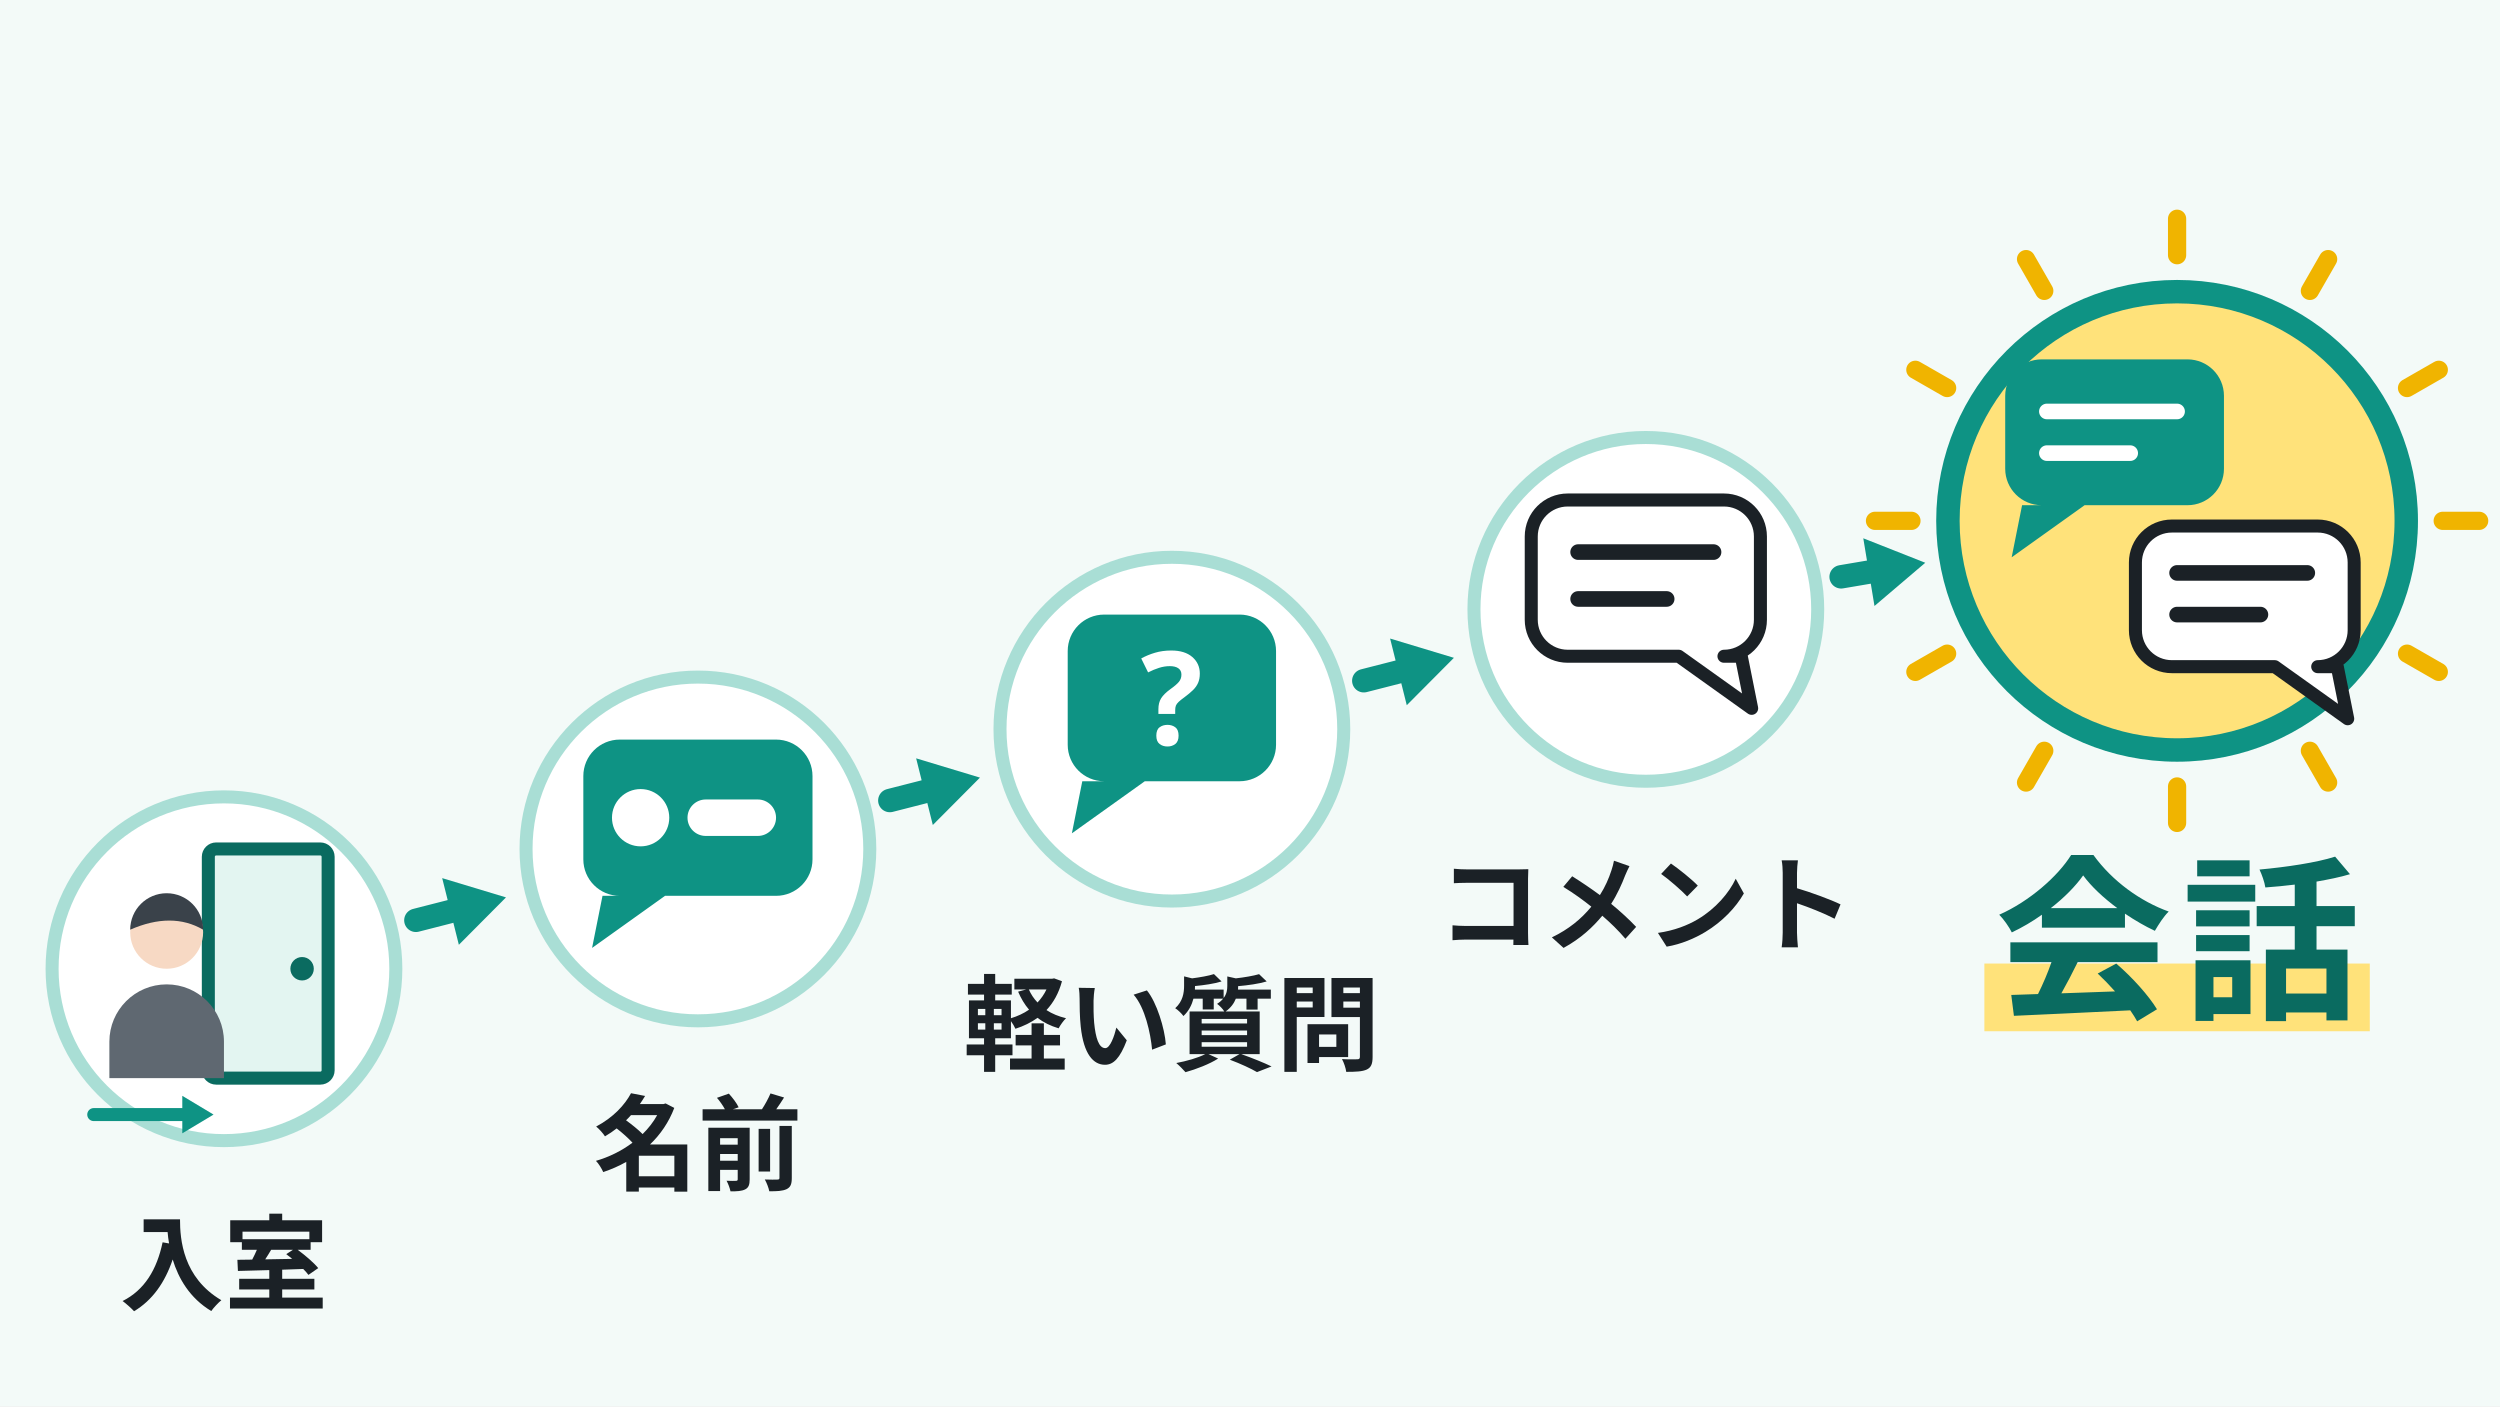
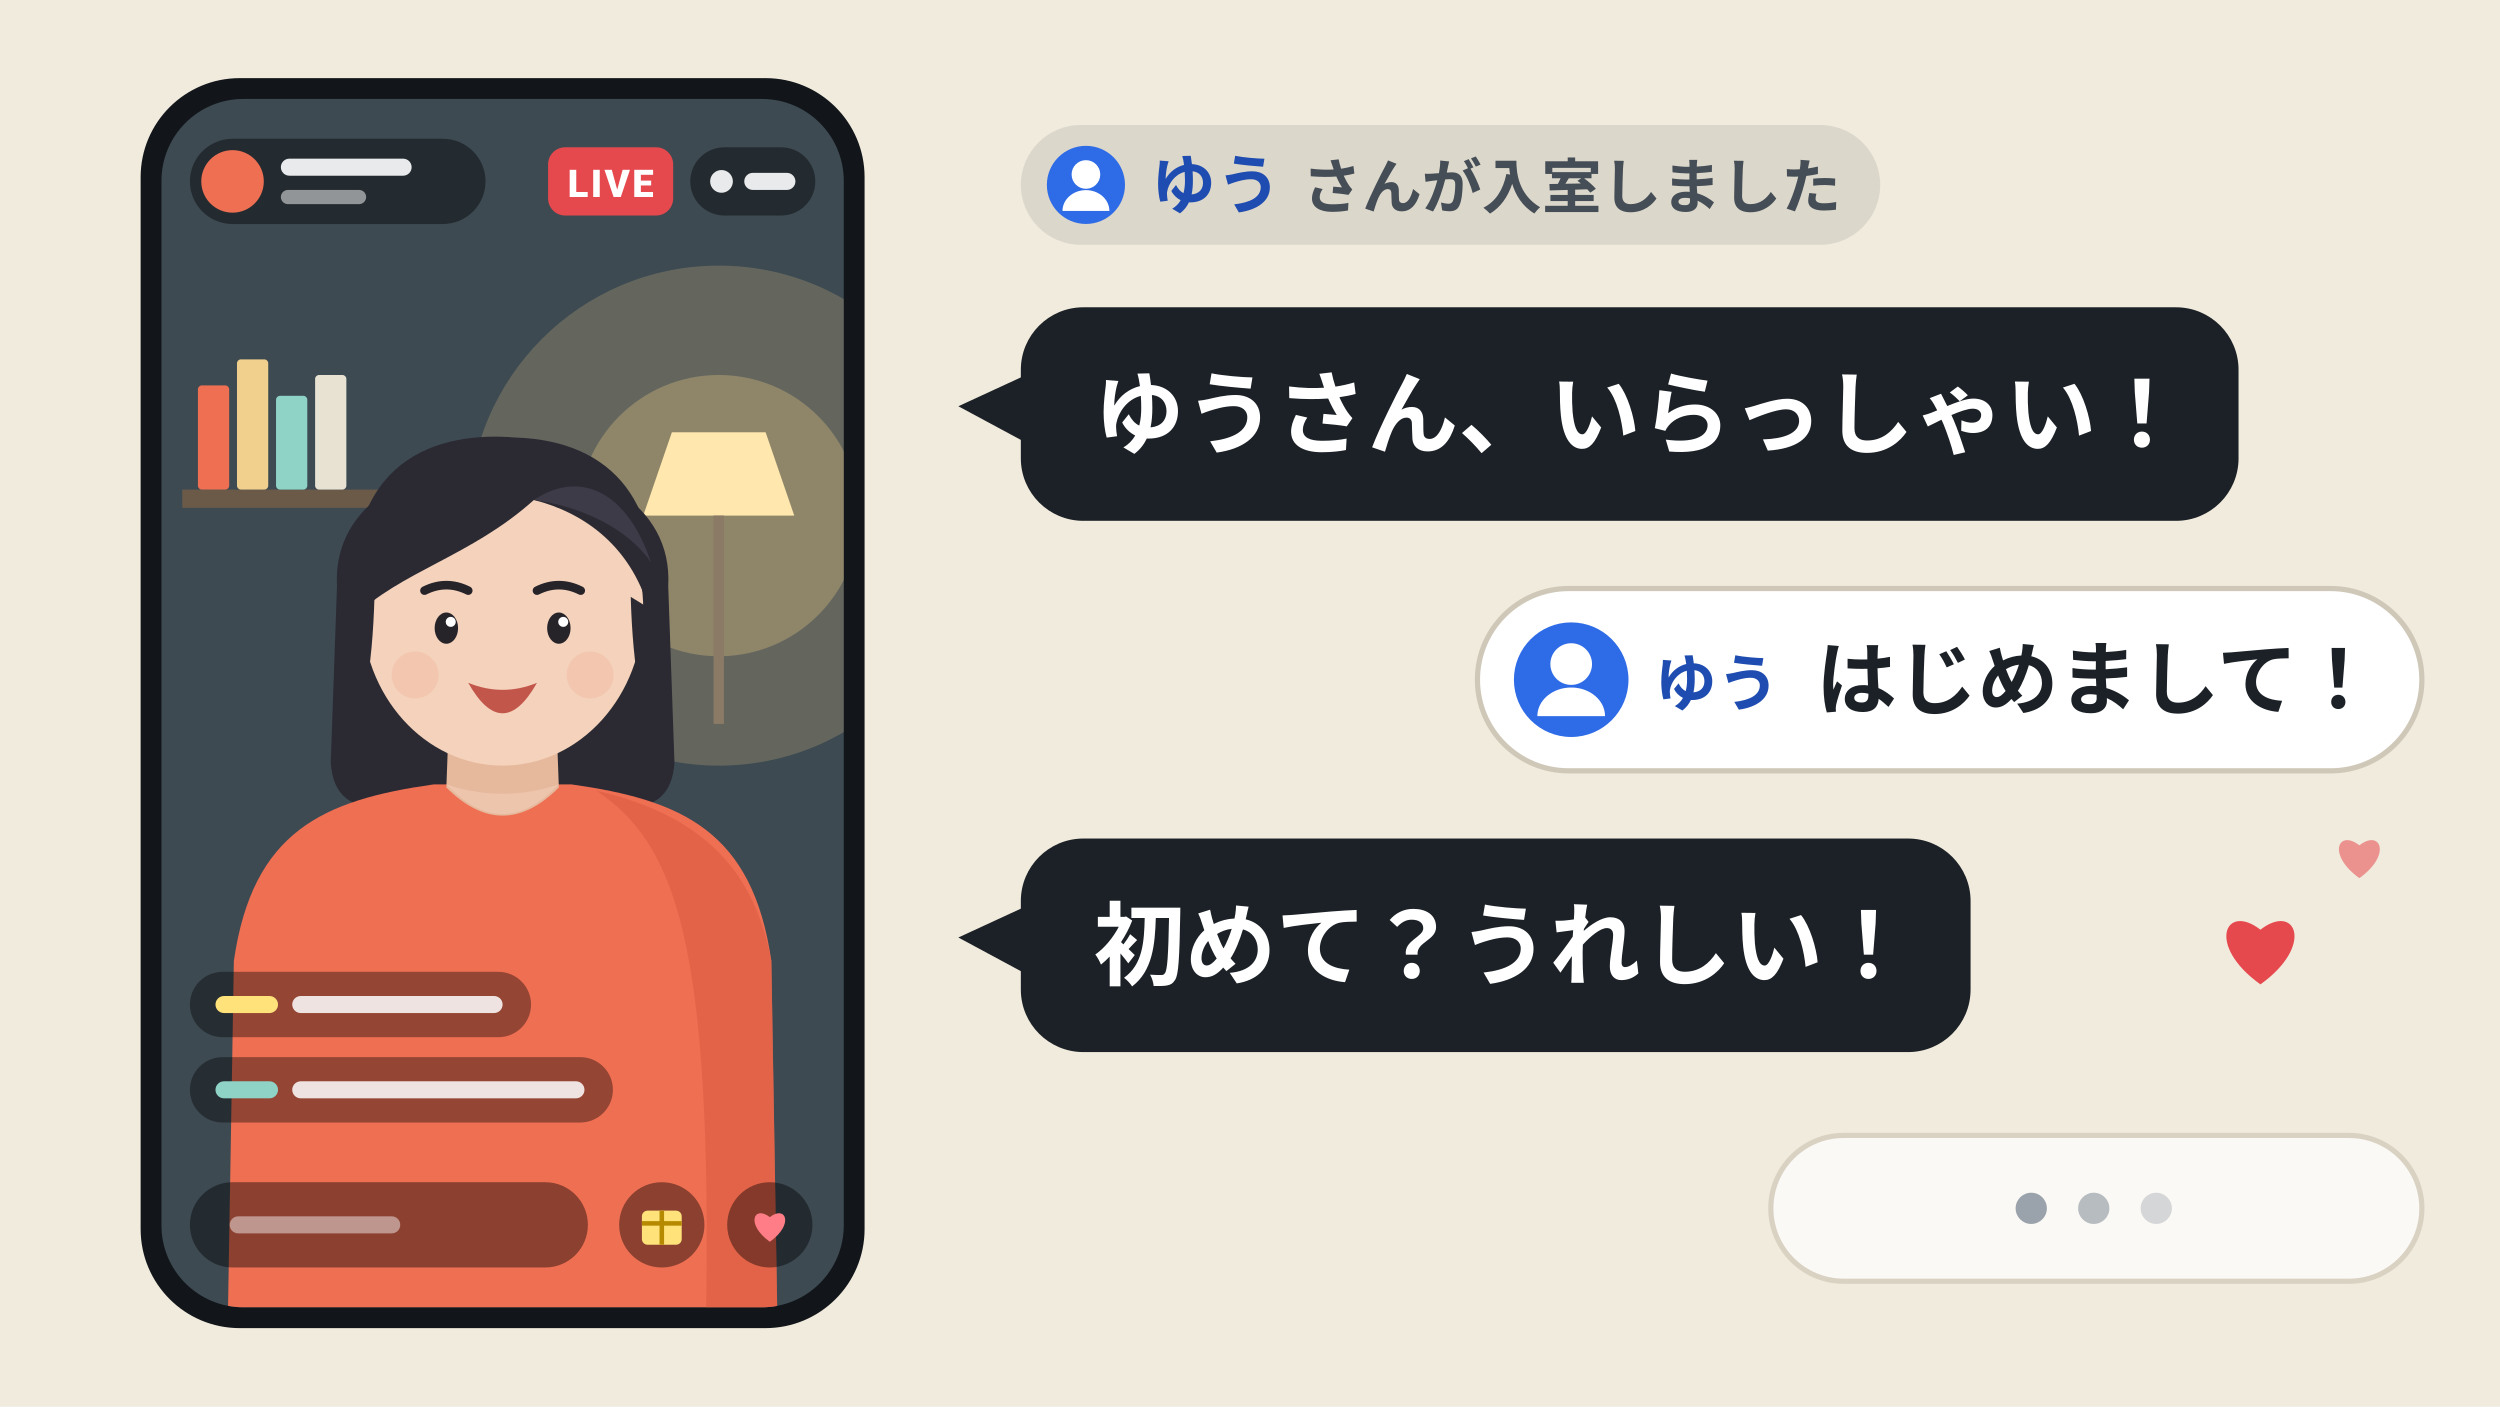
- <svg xmlns="http://www.w3.org/2000/svg" viewBox="0 0 960 540" role="img" aria-label="初見が来てからの流れ。入室、名前、軽い質問、コメント、会話の順に矢印でつながり、最後の会話が到達点として強調されている。" font-family="'Hiragino Sans','Hiragino Kaku Gothic ProN','Noto Sans JP','Yu Gothic',sans-serif">
-   <rect width="960" height="540" fill="#f3faf8" />
-   <g opacity="1">
-     <path d="M159.7,353.4 L173.0,350.0" stroke="#0e9384" stroke-width="9" stroke-linecap="round" fill="none" />
-     <path d="M194.3,344.6 L176.2,362.8 L169.8,337.2Z" fill="#0e9384" />
+ <svg xmlns="http://www.w3.org/2000/svg" viewBox="0 0 960 540" role="img" aria-label="LIVE の画面と会話の流れの図。左に配信者が映る縦長の LIVE 画面。右に上から順に、「ゆうさんが入室しました」の帯、配信者の吹き出し「ゆうさん、いらっしゃい！」、視聴者のコメント「はじめまして！」、配信者がそれを拾う吹き出し「初めて？うれしい！」。" font-family="'Hiragino Sans','Hiragino Kaku Gothic ProN','Noto Sans JP','Yu Gothic',sans-serif">
+   <rect width="960" height="540" fill="#f1ebdd" />
+   <rect x="55" y="31" width="276" height="478" rx="37.04" fill="#12161a" stroke="#12161a" stroke-width="2" />
+   <clipPath id="CT-003-hero-c1">
+     <rect x="62" y="38" width="262" height="464" rx="31.44" />
+   </clipPath>
+   <g clip-path="url(#CT-003-hero-c1)">
+     <rect x="62" y="38" width="262" height="464" fill="#3d4a52" />
+     <circle cx="276" cy="198" r="96" fill="#ffd98a" opacity="0.2" />
+     <circle cx="276" cy="198" r="54" fill="#ffd98a" opacity="0.28" />
+     <rect x="70" y="188" width="84" height="7" fill="#6b5a48" />
+     <rect x="76" y="148" width="12" height="40" rx="1.5" fill="#ef6f53" />
+     <rect x="91" y="138" width="12" height="50" rx="1.5" fill="#f0d08c" />
+     <rect x="106" y="152" width="12" height="36" rx="1.5" fill="#8fd3c7" />
+     <rect x="121" y="144" width="12" height="44" rx="1.5" fill="#e8e2d2" />
+     <path d="M258,166 l36,0 l11,32 l-58,0 Z" fill="#ffe7ad" />
+     <rect x="274" y="198" width="4" height="80" fill="#8a7a66" />
+     <g transform="translate(193,234) scale(60)">
+       <path d="M-1.06,-0.15 C-1.12,-1.22 1.12,-1.22 1.06,-0.15 L1.1,0.98 Q1.08,1.3 0.74,1.26 L-0.74,1.26 Q-1.08,1.3 -1.1,0.98 Z" fill="#2b2a33" />
+       <path d="M-0.44,1.12 C-1.15,1.22 -1.6,1.42 -1.72,2.25 L-1.76,4.633 L1.76,4.633 L1.72,2.25 C1.6,1.42 1.15,1.22 0.44,1.12 Z" fill="#ef6f53" />
+       <path d="M1.72,2.25 C1.6,1.6 1.2,1.3 0.6,1.16 C1.1,1.5 1.35,2.1 1.3,4.633 L1.76,4.633 Z" fill="#d95a40" opacity="0.55" />
+       <path d="M-0.34,0.6 L-0.36,1.14 Q0,1.5 0.36,1.14 L0.34,0.6 Z" fill="#e6b89c" />
+       <path d="M-0.36,1.12 Q0,1.5 0.36,1.12 Q0,1.24 -0.36,1.12 Z" fill="#f4d2bb" opacity="0.5" />
+       <ellipse cx="0" cy="0" rx="0.9" ry="1.0" fill="#f4d2bb" />
+       <path d="M-0.95,0.05 C-1.04,-0.98 -0.4,-1.14 0.08,-1.1 C0.72,-1.08 1.04,-0.66 0.95,0.05 C0.84,-0.4 0.52,-0.62 0.2,-0.7 C-0.2,-0.34 -0.66,-0.24 -0.95,0.05 Z" fill="#2b2a33" />
+       <path d="M0.2,-0.7 C0.5,-0.9 0.8,-0.75 0.95,-0.3 C0.8,-0.52 0.5,-0.66 0.2,-0.7 Z" fill="#3d3b47" />
+       <path d="M-0.95,0 L-1.0,0.9 Q-0.84,0.62 -0.82,-0.08 Z M0.95,0 L1.0,0.9 Q0.84,0.62 0.82,-0.08 Z" fill="#2b2a33" />
+       <g opacity="1.0">
+         <circle cx="-0.56" cy="0.42" r="0.15" fill="#f0957f" opacity="0.2" />
+         <circle cx="0.56" cy="0.42" r="0.15" fill="#f0957f" opacity="0.2" />
+         <path d="M-0.22,-0.12 q-0.14,-0.07 -0.28,0" fill="none" stroke="#262329" stroke-width="0.055" stroke-linecap="round" />
+         <ellipse cx="-0.36" cy="0.12" rx="0.075" ry="0.1" fill="#262329" />
+         <circle cx="-0.332" cy="0.08" r="0.032" fill="#fff" />
+         <path d="M0.22,-0.12 q0.14,-0.07 0.28,0" fill="none" stroke="#262329" stroke-width="0.055" stroke-linecap="round" />
+         <ellipse cx="0.36" cy="0.12" rx="0.075" ry="0.1" fill="#262329" />
+         <circle cx="0.388" cy="0.08" r="0.032" fill="#fff" />
+         <path d="M-0.22,0.47 Q0,0.86 0.22,0.47 Q0,0.56 -0.22,0.47 Z" fill="#c2564b" />
+       </g>
+     </g>
+     <rect x="72.917" y="53.283" width="113.533" height="32.75" rx="16.375" fill="#000" opacity="0.42" />
+     <circle cx="89.292" cy="69.658" r="12.008" fill="#ef6f53" />
+     <rect x="107.85" y="60.925" width="50.217" height="6.55" rx="3.275" fill="#fff" opacity="0.9" />
+     <rect x="107.85" y="72.933" width="32.75" height="5.458" rx="2.729" fill="#fff" opacity="0.5" />
+     <rect x="210.467" y="56.558" width="48.033" height="26.2" rx="6.55" fill="#e5484d" />
+     <text x="234.483" y="75.662" font-size="14.737" font-weight="800" fill="#fff" text-anchor="middle" font-family="'Avenir Next','Helvetica Neue','Segoe UI',Roboto,'Hiragino Sans',sans-serif" letter-spacing="0.873">LIVE</text>
+     <rect x="265.05" y="56.558" width="48.033" height="26.2" rx="13.1" fill="#000" opacity="0.42" />
+     <circle cx="277.058" cy="69.658" r="4.367" fill="#fff" opacity="0.9" />
+     <rect x="285.792" y="66.383" width="19.65" height="6.55" rx="3.275" fill="#fff" opacity="0.9" />
+     <rect x="72.917" y="373.183" width="131.0" height="25.108" rx="12.554" fill="#000" opacity="0.38" />
+     <rect x="82.742" y="382.462" width="24.017" height="6.55" rx="3.275" fill="#ffe27a" />
+     <rect x="112.217" y="382.462" width="80.783" height="6.55" rx="3.275" fill="#fff" opacity="0.85" />
+     <rect x="72.917" y="405.933" width="162.44" height="25.108" rx="12.554" fill="#000" opacity="0.38" />
+     <rect x="82.742" y="415.212" width="24.017" height="6.55" rx="3.275" fill="#8fd3c7" />
+     <rect x="112.217" y="415.212" width="112.223" height="6.55" rx="3.275" fill="#fff" opacity="0.85" />
+     <rect x="72.917" y="453.967" width="152.833" height="32.75" rx="16.375" fill="#000" opacity="0.42" />
+     <rect x="88.2" y="467.067" width="65.5" height="6.55" rx="3.275" fill="#fff" opacity="0.45" />
+     <circle cx="295.617" cy="470.342" r="16.375" fill="#000" opacity="0.42" />
+     <circle cx="254.133" cy="470.342" r="16.375" fill="#000" opacity="0.42" />
+     <path transform="translate(295.6167,471.4333) scale(0.6768333)" d="M0,8 C-14,-2 -9,-13 0,-6 C9,-13 14,-2 0,8 Z" fill="#ff7d86" />
+     <rect x="246.492" y="464.883" width="15.283" height="13.1" rx="2.183" fill="#ffe27a" />
+     <path d="M254.133,464.883 v13.1 M246.492,469.796 h15.283" stroke="#b58a00" stroke-width="1.747" />
  </g>
-   <g opacity="1">
-     <path d="M341.7,307.4 L355.0,304.0" stroke="#0e9384" stroke-width="9" stroke-linecap="round" fill="none" />
-     <path d="M376.3,298.6 L358.2,316.8 L351.8,291.2Z" fill="#0e9384" />
-   </g>
-   <g opacity="1">
-     <path d="M523.7,261.4 L537.0,258.0" stroke="#0e9384" stroke-width="9" stroke-linecap="round" fill="none" />
-     <path d="M558.3,252.6 L540.2,270.8 L533.8,245.2Z" fill="#0e9384" />
-   </g>
-   <g opacity="1">
-     <path d="M707.0,221.5 L717.6,219.7" stroke="#0e9384" stroke-width="9" stroke-linecap="round" fill="none" />
-     <path d="M739.3,216.1 L719.8,232.7 L715.5,206.7Z" fill="#0e9384" />
-   </g>
-   <circle cx="86" cy="372" r="66" fill="#fff" stroke="#a9ded5" stroke-width="5" />
-   <circle cx="268" cy="326" r="66" fill="#fff" stroke="#a9ded5" stroke-width="5" />
-   <circle cx="450" cy="280" r="66" fill="#fff" stroke="#a9ded5" stroke-width="5" />
-   <circle cx="632" cy="234" r="66" fill="#fff" stroke="#a9ded5" stroke-width="5" />
-   <path d="M938.0,200.0 L952.0,200.0" stroke="#f0b400" stroke-width="7" stroke-linecap="round" />
-   <path d="M924.3,251.0 L936.5,258.0" stroke="#f0b400" stroke-width="7" stroke-linecap="round" />
-   <path d="M887.0,288.3 L894.0,300.5" stroke="#f0b400" stroke-width="7" stroke-linecap="round" />
-   <path d="M836.0,302.0 L836.0,316.0" stroke="#f0b400" stroke-width="7" stroke-linecap="round" />
-   <path d="M785.0,288.3 L778.0,300.5" stroke="#f0b400" stroke-width="7" stroke-linecap="round" />
-   <path d="M747.7,251.0 L735.5,258.0" stroke="#f0b400" stroke-width="7" stroke-linecap="round" />
-   <path d="M734.0,200.0 L720.0,200.0" stroke="#f0b400" stroke-width="7" stroke-linecap="round" />
-   <path d="M747.7,149.0 L735.5,142.0" stroke="#f0b400" stroke-width="7" stroke-linecap="round" />
-   <path d="M785.0,111.7 L778.0,99.5" stroke="#f0b400" stroke-width="7" stroke-linecap="round" />
-   <path d="M836.0,98.0 L836.0,84.0" stroke="#f0b400" stroke-width="7" stroke-linecap="round" />
-   <path d="M887.0,111.7 L894.0,99.5" stroke="#f0b400" stroke-width="7" stroke-linecap="round" />
-   <path d="M924.3,149.0 L936.5,142.0" stroke="#f0b400" stroke-width="7" stroke-linecap="round" />
-   <circle cx="836" cy="200" r="88" fill="#ffe27a" stroke="#0e9384" stroke-width="9" />
-   <rect x="80" y="326" width="46" height="88" rx="3" fill="#e3f5f1" stroke="#0a6b60" stroke-width="5" />
-   <circle cx="116" cy="372" r="4.5" fill="#0a6b60" />
-   <circle cx="64" cy="358" r="14" fill="#f7d9c4" />
-   <path d="M50,357 a14,14 0 0 1 28,0 q-12,-7 -28,0Z" fill="#3a424a" />
-   <path d="M42,414 v-14 a22,22 0 0 1 44,0 v14Z" fill="#5f6871" />
-   <g opacity="1">
-     <path d="M36.0,428.0 L70.0,428.0" stroke="#0e9384" stroke-width="5" stroke-linecap="round" fill="none" />
-     <path d="M82.0,428.0 L70.0,435.2 L70.0,420.8Z" fill="#0e9384" />
-   </g>
-   <path d="M238,284 h60 a14,14 0 0 1 14,14 v32 a14,14 0 0 1 -14,14 H255.36 L227.36,364 L231.36,344 H238 a14,14 0 0 1 -14,-14 v-32 a14,14 0 0 1 14,-14Z" fill="#0e9384" />
-   <circle cx="246" cy="314" r="11" fill="#fff" />
-   <rect x="264" y="307" width="34" height="14" rx="7" fill="#fff" />
-   <path d="M424,236 h52 a14,14 0 0 1 14,14 v36 a14,14 0 0 1 -14,14 H439.6 L411.6,320 L415.6,300 H424 a14,14 0 0 1 -14,-14 v-36 a14,14 0 0 1 14,-14Z" fill="#0e9384" />
-   <text x="450" y="286" font-size="50" font-weight="800" fill="#fff" text-anchor="middle">?</text>
-   <path d="M602,192 h60 a14,14 0 0 1 14,14 v32 a14,14 0 0 1 -14,14 H668.64 L672.64,272 L644.64,252 H602 a14,14 0 0 1 -14,-14 v-32 a14,14 0 0 1 14,-14Z" fill="#fff" stroke="#1b2126" stroke-width="5" stroke-linejoin="round" />
-   <path d="M606,212 h52 M606,230 h34" stroke="#1b2126" stroke-width="6" stroke-linecap="round" />
-   <path d="M784,138 h56 a14,14 0 0 1 14,14 v28 a14,14 0 0 1 -14,14 H800.48 L772.48,214 L776.48,194 H784 a14,14 0 0 1 -14,-14 v-28 a14,14 0 0 1 14,-14Z" fill="#0e9384" />
-   <path d="M786,158 h50 M786,174 h32" stroke="#fff" stroke-width="6" stroke-linecap="round" />
-   <path d="M834,202 h56 a14,14 0 0 1 14,14 v26 a14,14 0 0 1 -14,14 H897.52 L901.52,276 L873.52,256 H834 a14,14 0 0 1 -14,-14 v-26 a14,14 0 0 1 14,-14Z" fill="#fff" stroke="#1b2126" stroke-width="5" stroke-linejoin="round" />
-   <path d="M836,220 h50 M836,236 h32" stroke="#1b2126" stroke-width="6" stroke-linecap="round" />
-   <text x="86" y="500" font-size="40" font-weight="800" fill="#1b2126" text-anchor="middle">入室</text>
-   <text x="268" y="454" font-size="40" font-weight="800" fill="#1b2126" text-anchor="middle">名前</text>
-   <text x="450" y="408" font-size="40" font-weight="800" fill="#1b2126" text-anchor="middle">軽い質問</text>
-   <text x="632" y="362" font-size="40" font-weight="800" fill="#1b2126" text-anchor="middle">コメント</text>
-   <rect x="762" y="370" width="148" height="26" fill="#ffe27a" />
-   <text x="836" y="386" font-size="68" font-weight="800" fill="#0a6b60" text-anchor="middle" letter-spacing="4">会話</text>
+   <rect x="392" y="48" width="330" height="46" rx="23" fill="#1b2126" opacity="0.1" />
+   <circle cx="417" cy="71" r="15" fill="#2e6be6" />
+   <circle cx="417" cy="67" r="5.5" fill="#fff" />
+   <path d="M408,81 a9,8 0 0 1 18,0 Z" fill="#fff" />
+   <text x="442" y="80" font-size="25" font-weight="800" fill="#1e4cb0" text-anchor="start">ゆう</text>
+   <text x="500" y="80" font-size="23" font-weight="600" fill="#454e56" text-anchor="start">さんが入室しました</text>
+   <path d="M394,144 l-26,12 l26,14 Z" fill="#1b2126" />
+   <rect x="392" y="118" width="467.6" height="82" rx="24" fill="#1b2126" />
+   <text x="420" y="171.6" font-size="35" font-weight="800" fill="#fff" text-anchor="start">ゆうさん、いらっしゃい！</text>
+   <rect x="567.34" y="226" width="362.66" height="70" rx="35" fill="#fff" stroke="#cfc8b8" stroke-width="2" />
+   <circle cx="603.34" cy="261" r="22" fill="#2e6be6" />
+   <circle cx="603.34" cy="255" r="8" fill="#fff" />
+   <path d="M590.34,275 a13,11 0 0 1 26,0 Z" fill="#fff" />
+   <text x="635.34" y="271" font-size="24" font-weight="800" fill="#1e4cb0" text-anchor="start">ゆう</text>
+   <text x="697.34" y="272" font-size="31" font-weight="700" fill="#1b2126" text-anchor="start">はじめまして！</text>
+   <path d="M394,348 l-26,12 l26,14 Z" fill="#1b2126" />
+   <rect x="392" y="322" width="364.7" height="82" rx="24" fill="#1b2126" />
+   <text x="420" y="375.6" font-size="35" font-weight="800" fill="#fff" text-anchor="start">初めて？うれしい！</text>
+   <path transform="translate(868,366) scale(1.5)" d="M0,8 C-14,-2 -9,-13 0,-6 C9,-13 14,-2 0,8 Z" fill="#e5484d" />
+   <path transform="translate(906,330) scale(0.9)" d="M0,8 C-14,-2 -9,-13 0,-6 C9,-13 14,-2 0,8 Z" fill="#e5484d" opacity="0.55" />
+   <rect x="680" y="436" width="250" height="56" rx="28" fill="#fff" stroke="#cfc8b8" stroke-width="2" opacity="0.7" />
+   <circle cx="780" cy="464" r="6" fill="#9aa3ab" />
+   <circle cx="804" cy="464" r="6" fill="#9aa3ab" opacity="0.7" />
+   <circle cx="828" cy="464" r="6" fill="#9aa3ab" opacity="0.4" />
</svg>
